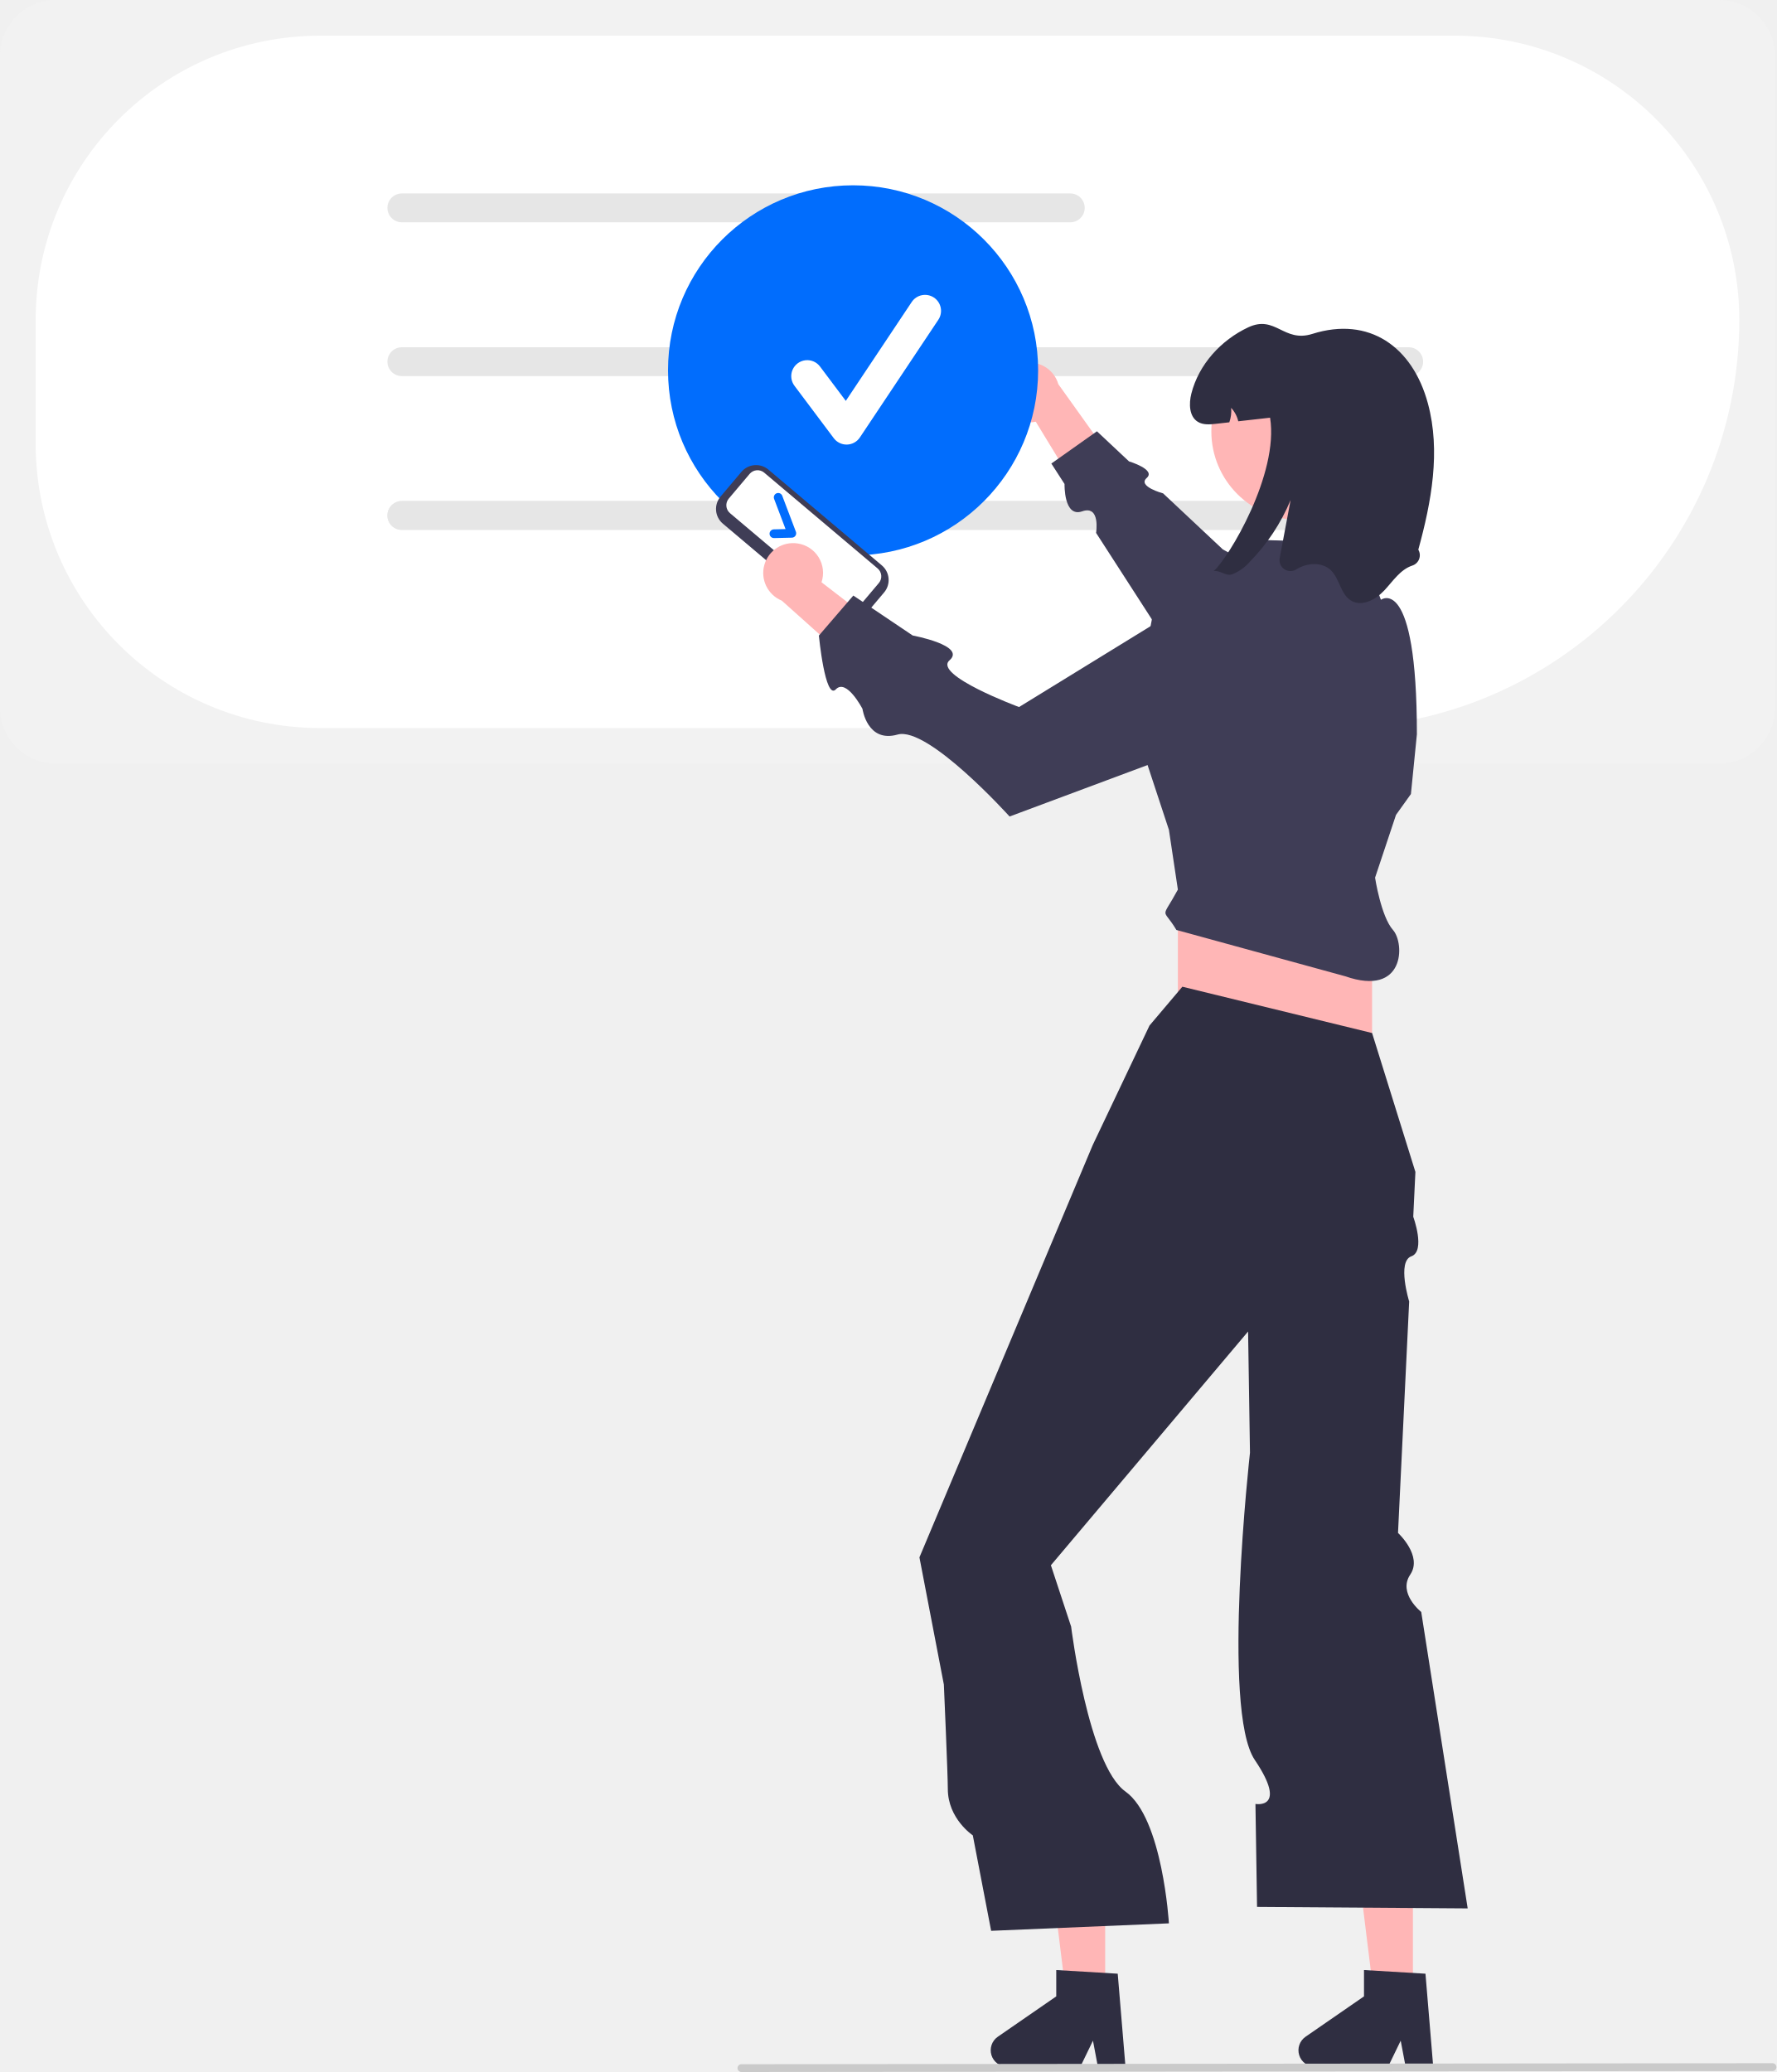
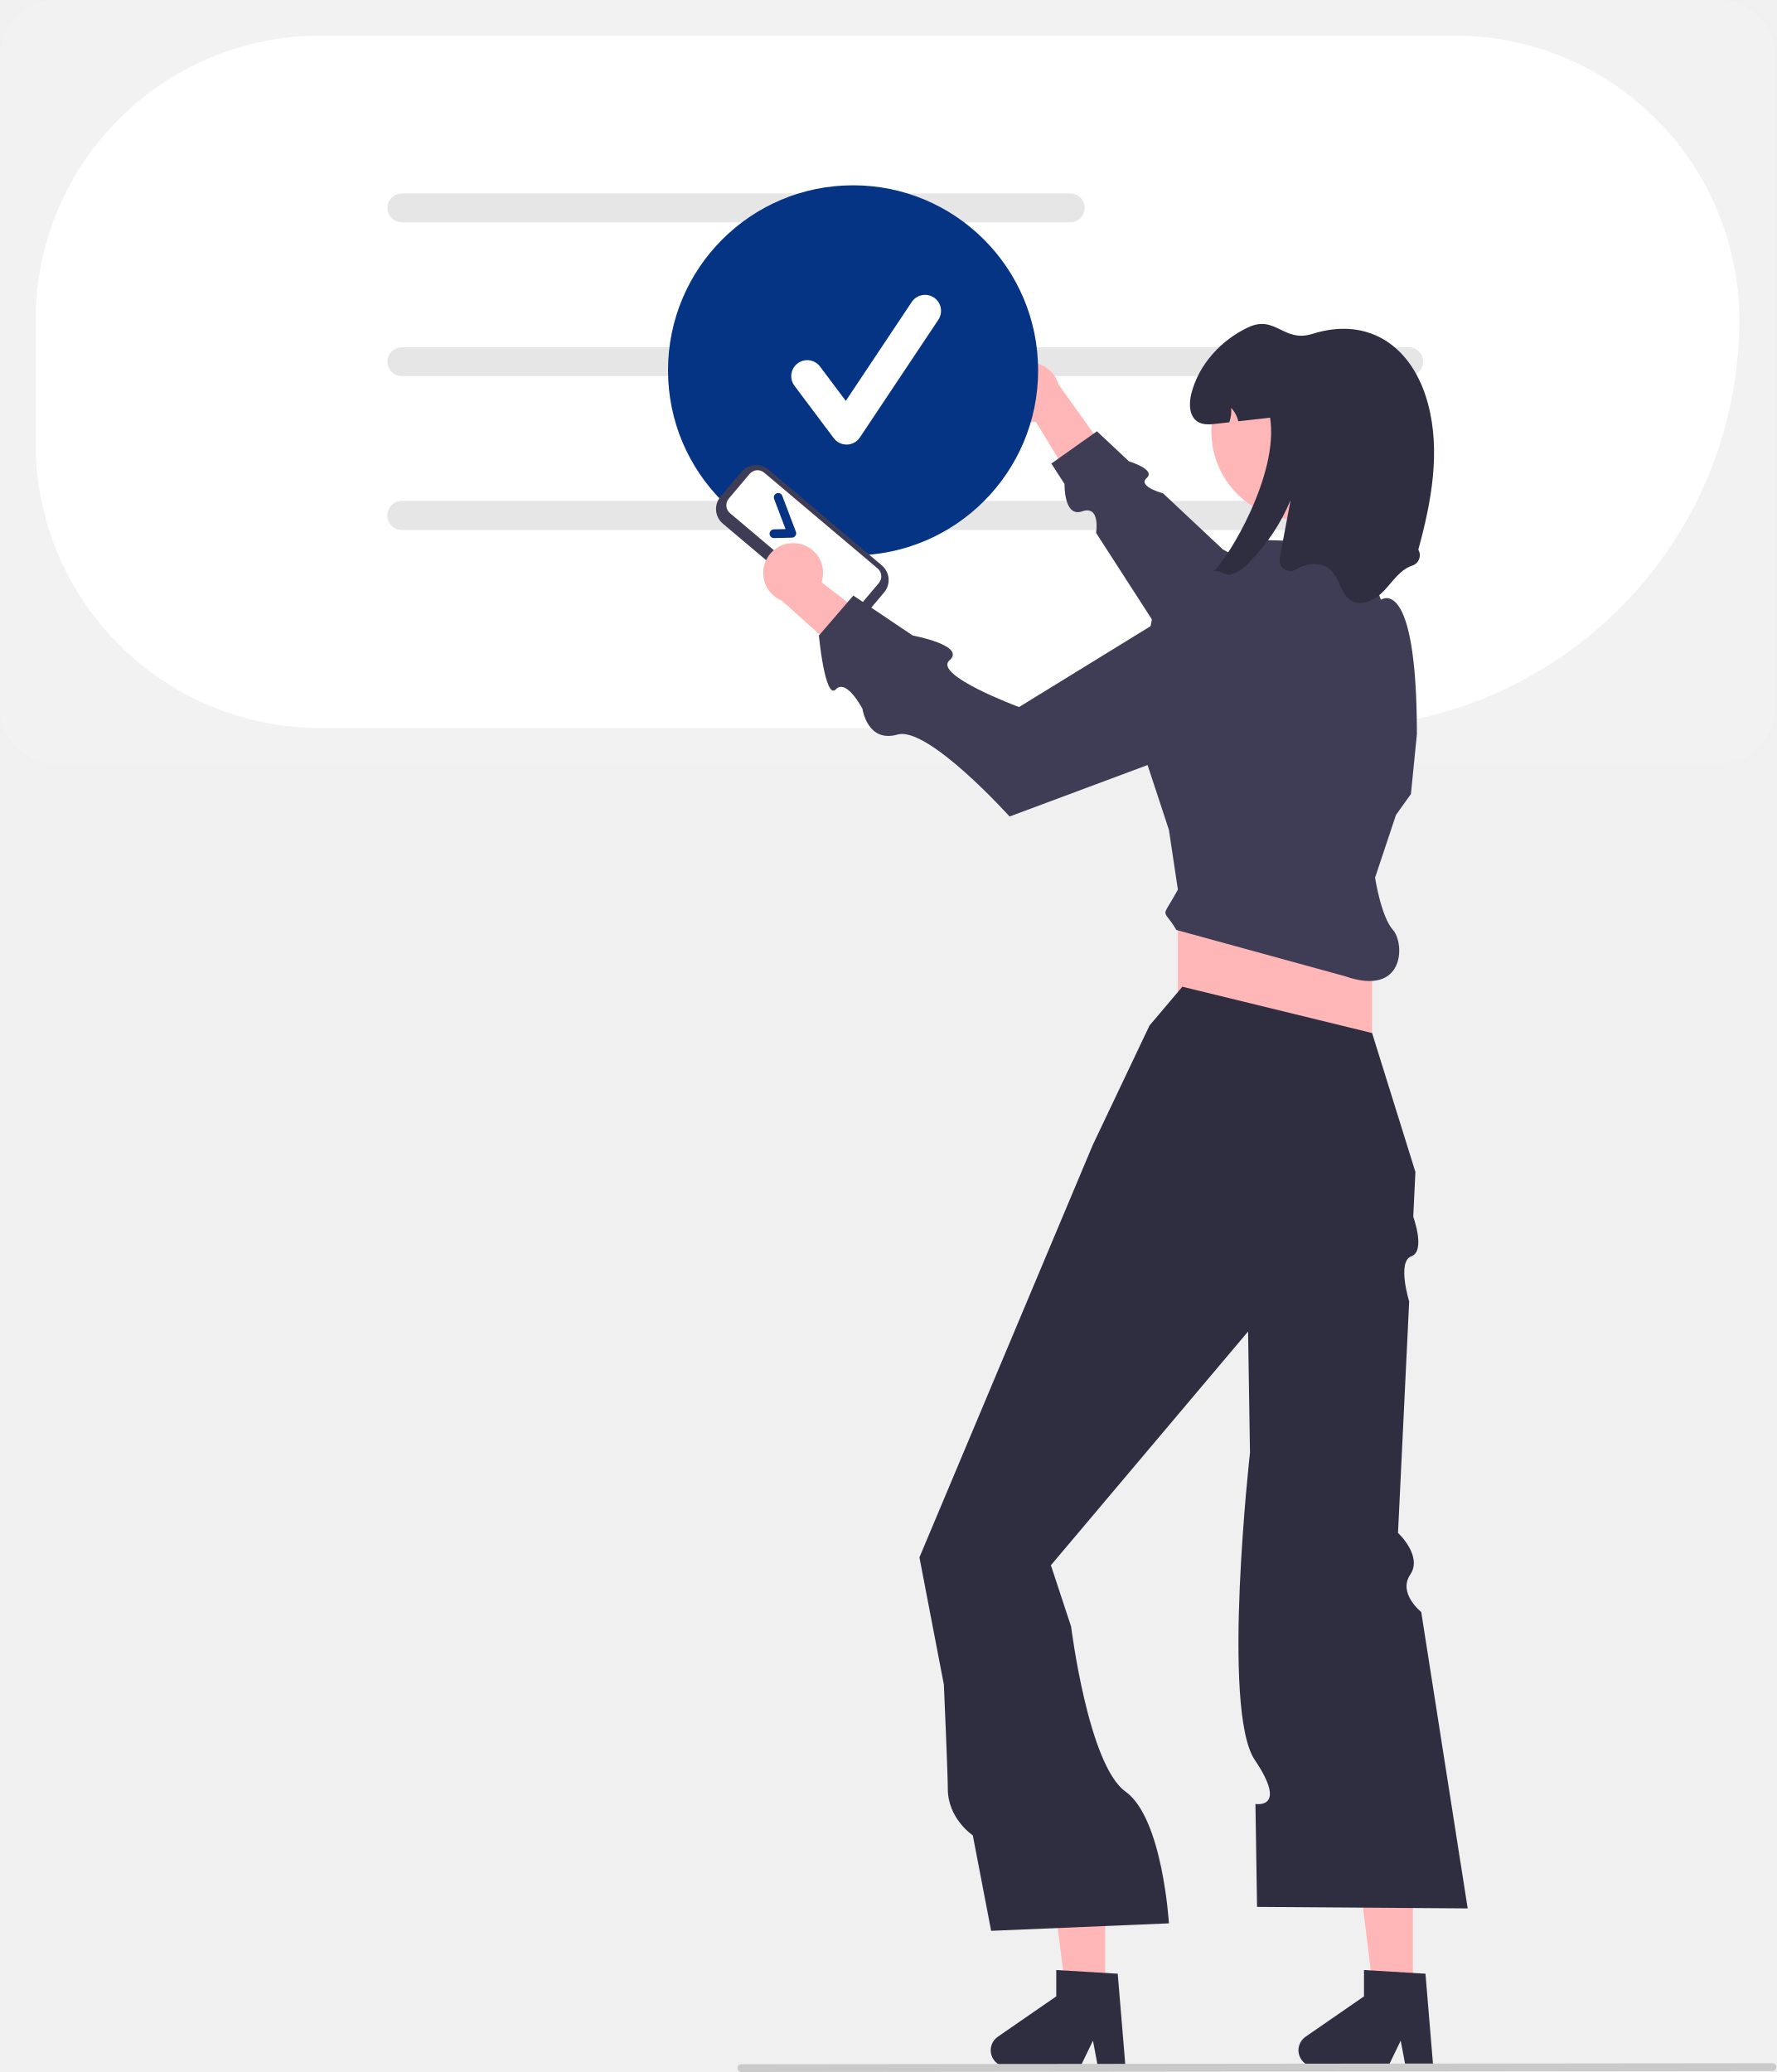
<svg xmlns="http://www.w3.org/2000/svg" data-name="Layer 1" width="543.219" height="633.601" viewBox="0 0 543.219 633.601">
  <path d="M854.052,366.728H345.482a17.112,17.112,0,0,1-17.092-17.092V150.291a17.112,17.112,0,0,1,17.092-17.092H854.052a17.112,17.112,0,0,1,17.092,17.092V349.636A17.112,17.112,0,0,1,854.052,366.728Z" transform="translate(-328.3903 -133.1994)" fill="#f2f2f2" />
  <path d="M735.442,355.827H426.21a87.014,87.014,0,0,1-86.916-86.916V231.026a87.015,87.015,0,0,1,86.916-86.917h347.118a87.015,87.015,0,0,1,86.916,86.917A124.943,124.943,0,0,1,735.442,355.827Z" transform="translate(-328.3903 -133.1994)" fill="#fff" />
  <path d="M655.673,201.175H451.267a4.408,4.408,0,1,1,0-8.816H655.673a4.408,4.408,0,0,1,0,8.816Z" transform="translate(-328.3903 -133.1994)" fill="#e6e6e6" />
  <path d="M759.147,248.206H451.267a4.408,4.408,0,1,1,0-8.816H759.147a4.408,4.408,0,0,1,0,8.816Z" transform="translate(-328.3903 -133.1994)" fill="#e6e6e6" />
  <path d="M759.147,295.237H451.267a4.408,4.408,0,1,1,0-8.816H759.147a4.408,4.408,0,0,1,0,8.816Z" transform="translate(-328.3903 -133.1994)" fill="#e6e6e6" />
  <path d="M759.147,295.237H451.267a4.408,4.408,0,1,1,0-8.816H759.147a4.408,4.408,0,0,1,0,8.816Z" transform="translate(-328.3903 -133.1994)" fill="#e6e6e6" />
  <path d="M634.103,253.604a9.088,9.088,0,0,0,11.007,8.547l16.811,27.578,7.155-15.182L652.015,250.686a9.138,9.138,0,0,0-17.912,2.918Z" transform="translate(-328.3903 -133.1994)" fill="#ffb6b6" />
  <path d="M760.255,332.64,702.323,301.216,684.05,284.072s-7.944-2.127-5.02-4.71-5.408-5.074-5.408-5.074l-9.809-9.203L649.873,274.948l4.034,6.253s-.278,10.352,5.393,8.361,4.254,6.594,4.254,6.594l33.85,52.471Z" transform="translate(-328.3903 -133.1994)" fill="#3f3d56" />
-   <circle cx="260.855" cy="113.249" r="56.586" fill="#016dfd" />
+   <circle cx="260.855" cy="113.249" r="56.586" fill="#063484" />
  <polygon points="432.044 611.601 420.278 611.601 414.679 566.219 432.044 566.219 432.044 611.601" fill="#ffb6b6" />
  <path d="M766.644,765.186h-8.438l-1.506-7.966-3.857,7.966H730.465a5.031,5.031,0,0,1-2.859-9.17l17.871-12.342V735.62l18.797,1.122Z" transform="translate(-328.3903 -133.1994)" fill="#2f2e41" />
  <polygon points="337.942 611.601 326.176 611.601 320.577 566.219 337.942 566.219 337.942 611.601" fill="#ffb6b6" />
  <path d="M672.542,765.186h-8.438l-1.506-7.966L658.741,765.186H636.363a5.031,5.031,0,0,1-2.859-9.17l17.871-12.342V735.62l18.797,1.122Z" transform="translate(-328.3903 -133.1994)" fill="#2f2e41" />
  <rect x="360.175" y="268.381" width="59.385" height="67.607" fill="#ffb6b6" />
  <path d="M689.936,434.927l-10.05,11.877L662.527,483.349,618.788,587.418l-9.25,22.009,7.47,38.907s1.209,27.411,1.209,31.898c0,9.136,7.641,14.198,7.641,14.198l5.606,29.198,54.36-2.284s-1.897-32.185-13.282-40.303-16.619-50.429-16.619-50.429l-6.186-18.772,60.298-71.478.389,24.985.188,12.093s-8.83,78.656,1.463,93.921.21,13.469.21,13.469l.49,31.488,64.41.457L762.976,626.121s-7.215-5.697-3.355-11.424-3.742-12.741-3.742-12.741l3.41-70.772s-3.775-12.224.665-13.813.583-12.101.583-12.101l.66-13.698-13.247-42.483Z" transform="translate(-328.3903 -133.1994)" fill="#2f2e41" />
  <path d="M748.864,401.581l6.395-19.186,4.568-6.395,1.827-18.272c0-49.335-11.004-41.12-11.004-41.12l-6.354-17.351-29.236-.914L696.331,316.158l-15.531,5.482-6.082,31.602,11.107,33.721,2.741,18.272c-5.228,9.652-4.786,5.087-.457,12.334l51.619,14.161c18.272,6.395,18.272-10.05,14.608-14.161C750.672,413.458,748.864,401.581,748.864,401.581Z" transform="translate(-328.3903 -133.1994)" fill="#3f3d56" />
  <circle cx="397.511" cy="131.907" r="27.102" fill="#ffb6b6" />
  <path d="M699.506,307.834" transform="translate(-328.3903 -133.1994)" fill="#2f2e41" />
  <path d="M762.084,301.284a3.329,3.329,0,0,1-1.855,4.87c-3.636,1.206-5.875,4.723-8.487,7.537-2.604,2.805-6.797,5.135-10.123,3.225-3.316-1.9-3.545-6.752-6.322-9.383-2.704-2.558-7.199-2.248-10.379-.302l-.095.058a3.351,3.351,0,0,1-5.127-3.41q1.671-8.887,3.34-17.772a59.761,59.761,0,0,1-12.507,18.912,13.757,13.757,0,0,1-5.427,3.819c-1.9.603-3.746-1.361-5.591-1.005,4.586-4.011,20.008-29.72,17.249-46.905q-4.865.548-9.73,1.096A8.943,8.943,0,0,0,704.855,257.924a10.51,10.51,0,0,1-.557,4.413c-1.352.155-2.713.302-4.066.457-1.882.21-3.929.393-5.546-.594-2.695-1.644-2.777-5.536-2.01-8.606,2.248-8.926,9.063-16.39,17.404-20.3,8.341-3.901,10.808,4.787,19.597,2.01,17.359-5.482,30.661,3.892,35.348,21.287C768.963,271.181,766.104,286.666,762.084,301.284Z" transform="translate(-328.3903 -133.1994)" fill="#2f2e41" />
  <path d="M837.116,765.776H803.929l-.143-.259c-.424-.77-.834-1.585-1.217-2.423-3.418-7.318-4.863-15.688-6.138-23.073l-.96-5.566a3.437,3.437,0,0,1,5.41-3.362q7.565,5.505,15.136,10.999c1.911,1.391,4.094,3,6.184,4.739.202-.979.413-1.962.624-2.931a3.439,3.439,0,0,1,6.281-1.086l3.883,6.238c2.832,4.556,5.332,9.045,4.822,13.887a.756.756,0,0,1-.013.176,10.947,10.947,0,0,1-.563,2.331Z" transform="translate(-328.3903 -133.1994)" fill="#f0f0f0" />
  <path d="M870.425,766.493l-315.358.307a1.191,1.191,0,0,1,0-2.381l315.358-.307a1.191,1.191,0,0,1,0,2.381Z" transform="translate(-328.3903 -133.1994)" fill="#cacaca" />
  <path d="M584.101,322.609l-34.688-29.294a5.865,5.865,0,0,1-.696-8.257l6.384-7.56a5.865,5.865,0,0,1,8.257-.696l34.688,29.294a5.865,5.865,0,0,1,.696,8.257l-6.384,7.56A5.865,5.865,0,0,1,584.101,322.609Z" transform="translate(-328.3903 -133.1994)" fill="#3f3d56" />
  <path d="M551.234,285.668a3.161,3.161,0,0,0,.375,4.449l34.688,29.294a3.161,3.161,0,0,0,4.449-.375l6.384-7.56a3.161,3.161,0,0,0-.375-4.449l-34.688-29.294a3.161,3.161,0,0,0-4.449.375Z" transform="translate(-328.3903 -133.1994)" fill="#fff" />
-   <path d="M571.598,297.056a1.333,1.333,0,0,1-1.054.558l-5.45.125a1.334,1.334,0,1,1-.061-2.667l3.566-.082-3.511-9.265a1.334,1.334,0,0,1,2.494-.945l4.18,11.028a1.334,1.334,0,0,1-.141,1.218Z" transform="translate(-328.3903 -133.1994)" fill="#016dfd" />
+   <path d="M571.598,297.056a1.333,1.333,0,0,1-1.054.558l-5.45.125a1.334,1.334,0,1,1-.061-2.667l3.566-.082-3.511-9.265a1.334,1.334,0,0,1,2.494-.945l4.18,11.028a1.334,1.334,0,0,1-.141,1.218Z" transform="translate(-328.3903 -133.1994)" fill="#063484" />
  <path d="M572.297,299.384a9.088,9.088,0,0,1,7.3,11.871l25.586,19.709-15.87,5.461-21.864-19.554a9.138,9.138,0,0,1,4.848-17.489Z" transform="translate(-328.3903 -133.1994)" fill="#ffb6b6" />
  <path d="M705.505,309.129l-65.509,40.278s-26.413-9.773-21.251-14.297-11.271-7.583-11.271-7.583l-18.153-12.213-10.534,12.242s1.919,19.885,5.185,16.442,8.147,5.963,8.147,5.963,1.443,10.502,10.739,7.859S637.101,382.882,637.101,382.882l80.622-30.069Z" transform="translate(-328.3903 -133.1994)" fill="#3f3d56" />
  <path d="M587.255,269.147a4.891,4.891,0,0,1-3.913-1.957l-11.998-15.997a4.892,4.892,0,1,1,7.827-5.87l7.849,10.465,20.16-30.24a4.892,4.892,0,0,1,8.141,5.427l-23.996,35.994a4.894,4.894,0,0,1-3.935,2.177C587.346,269.146,587.301,269.147,587.255,269.147Z" transform="translate(-328.3903 -133.1994)" fill="#fff" />
</svg>
